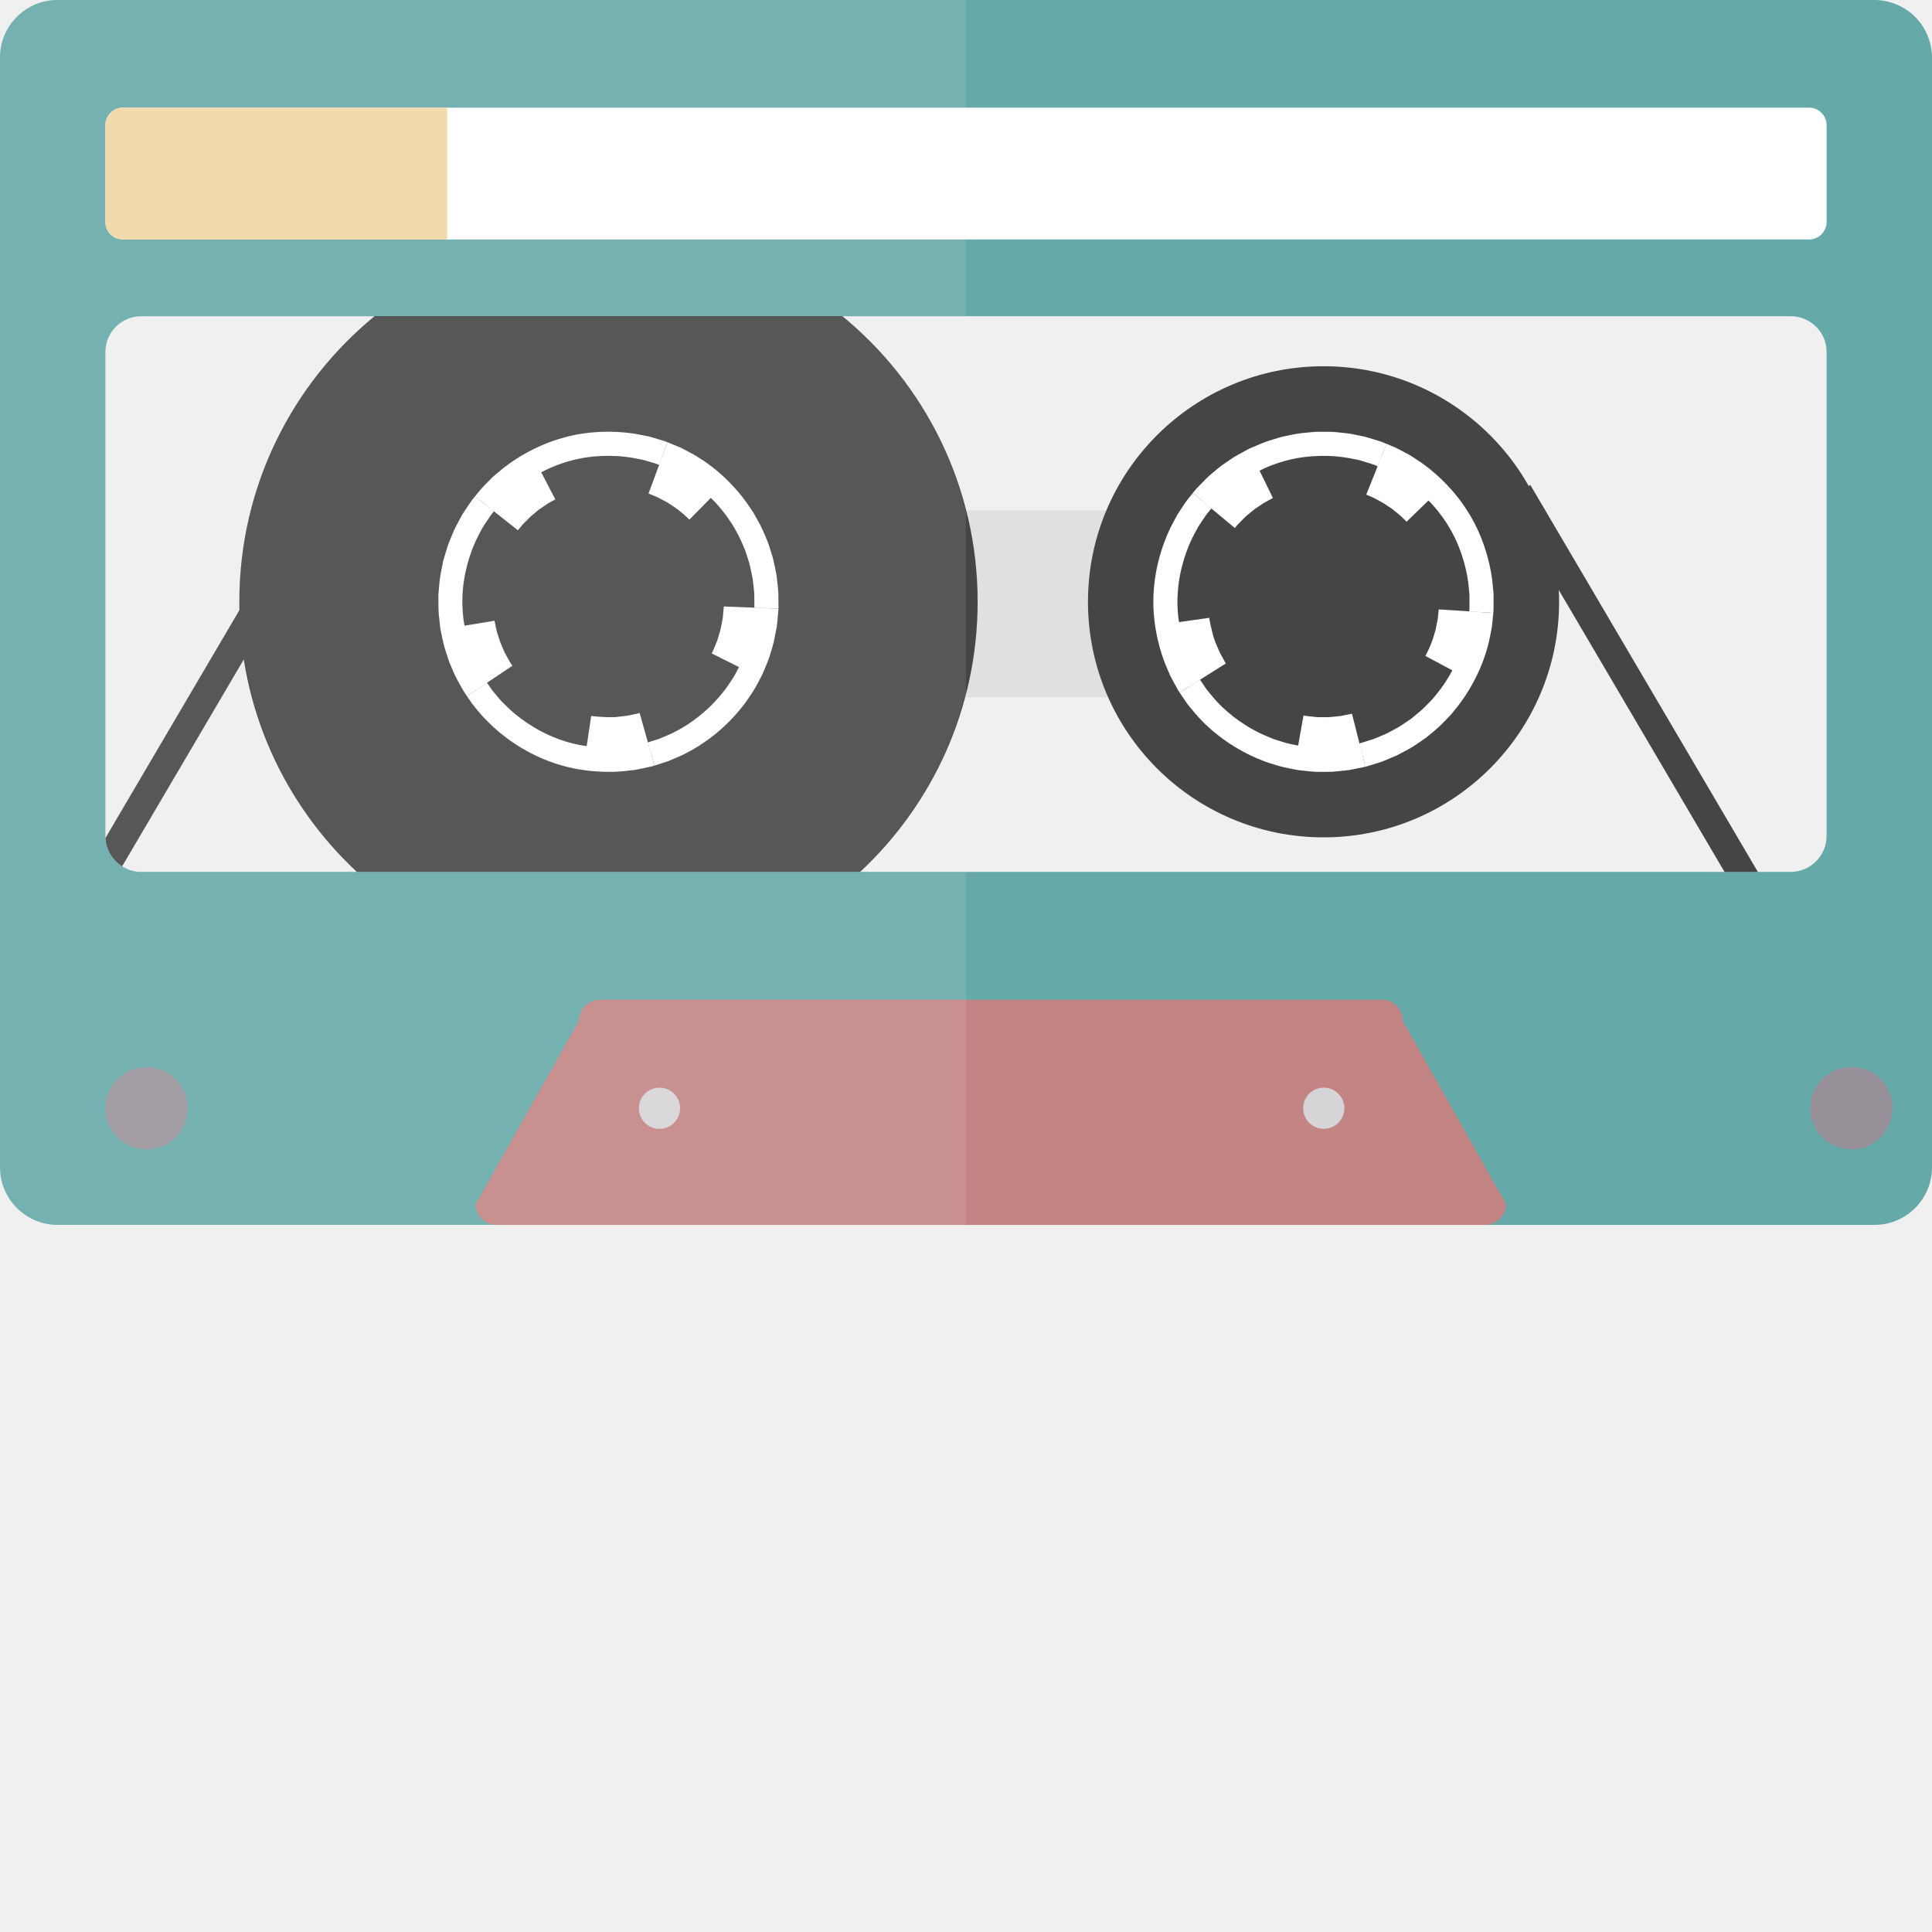
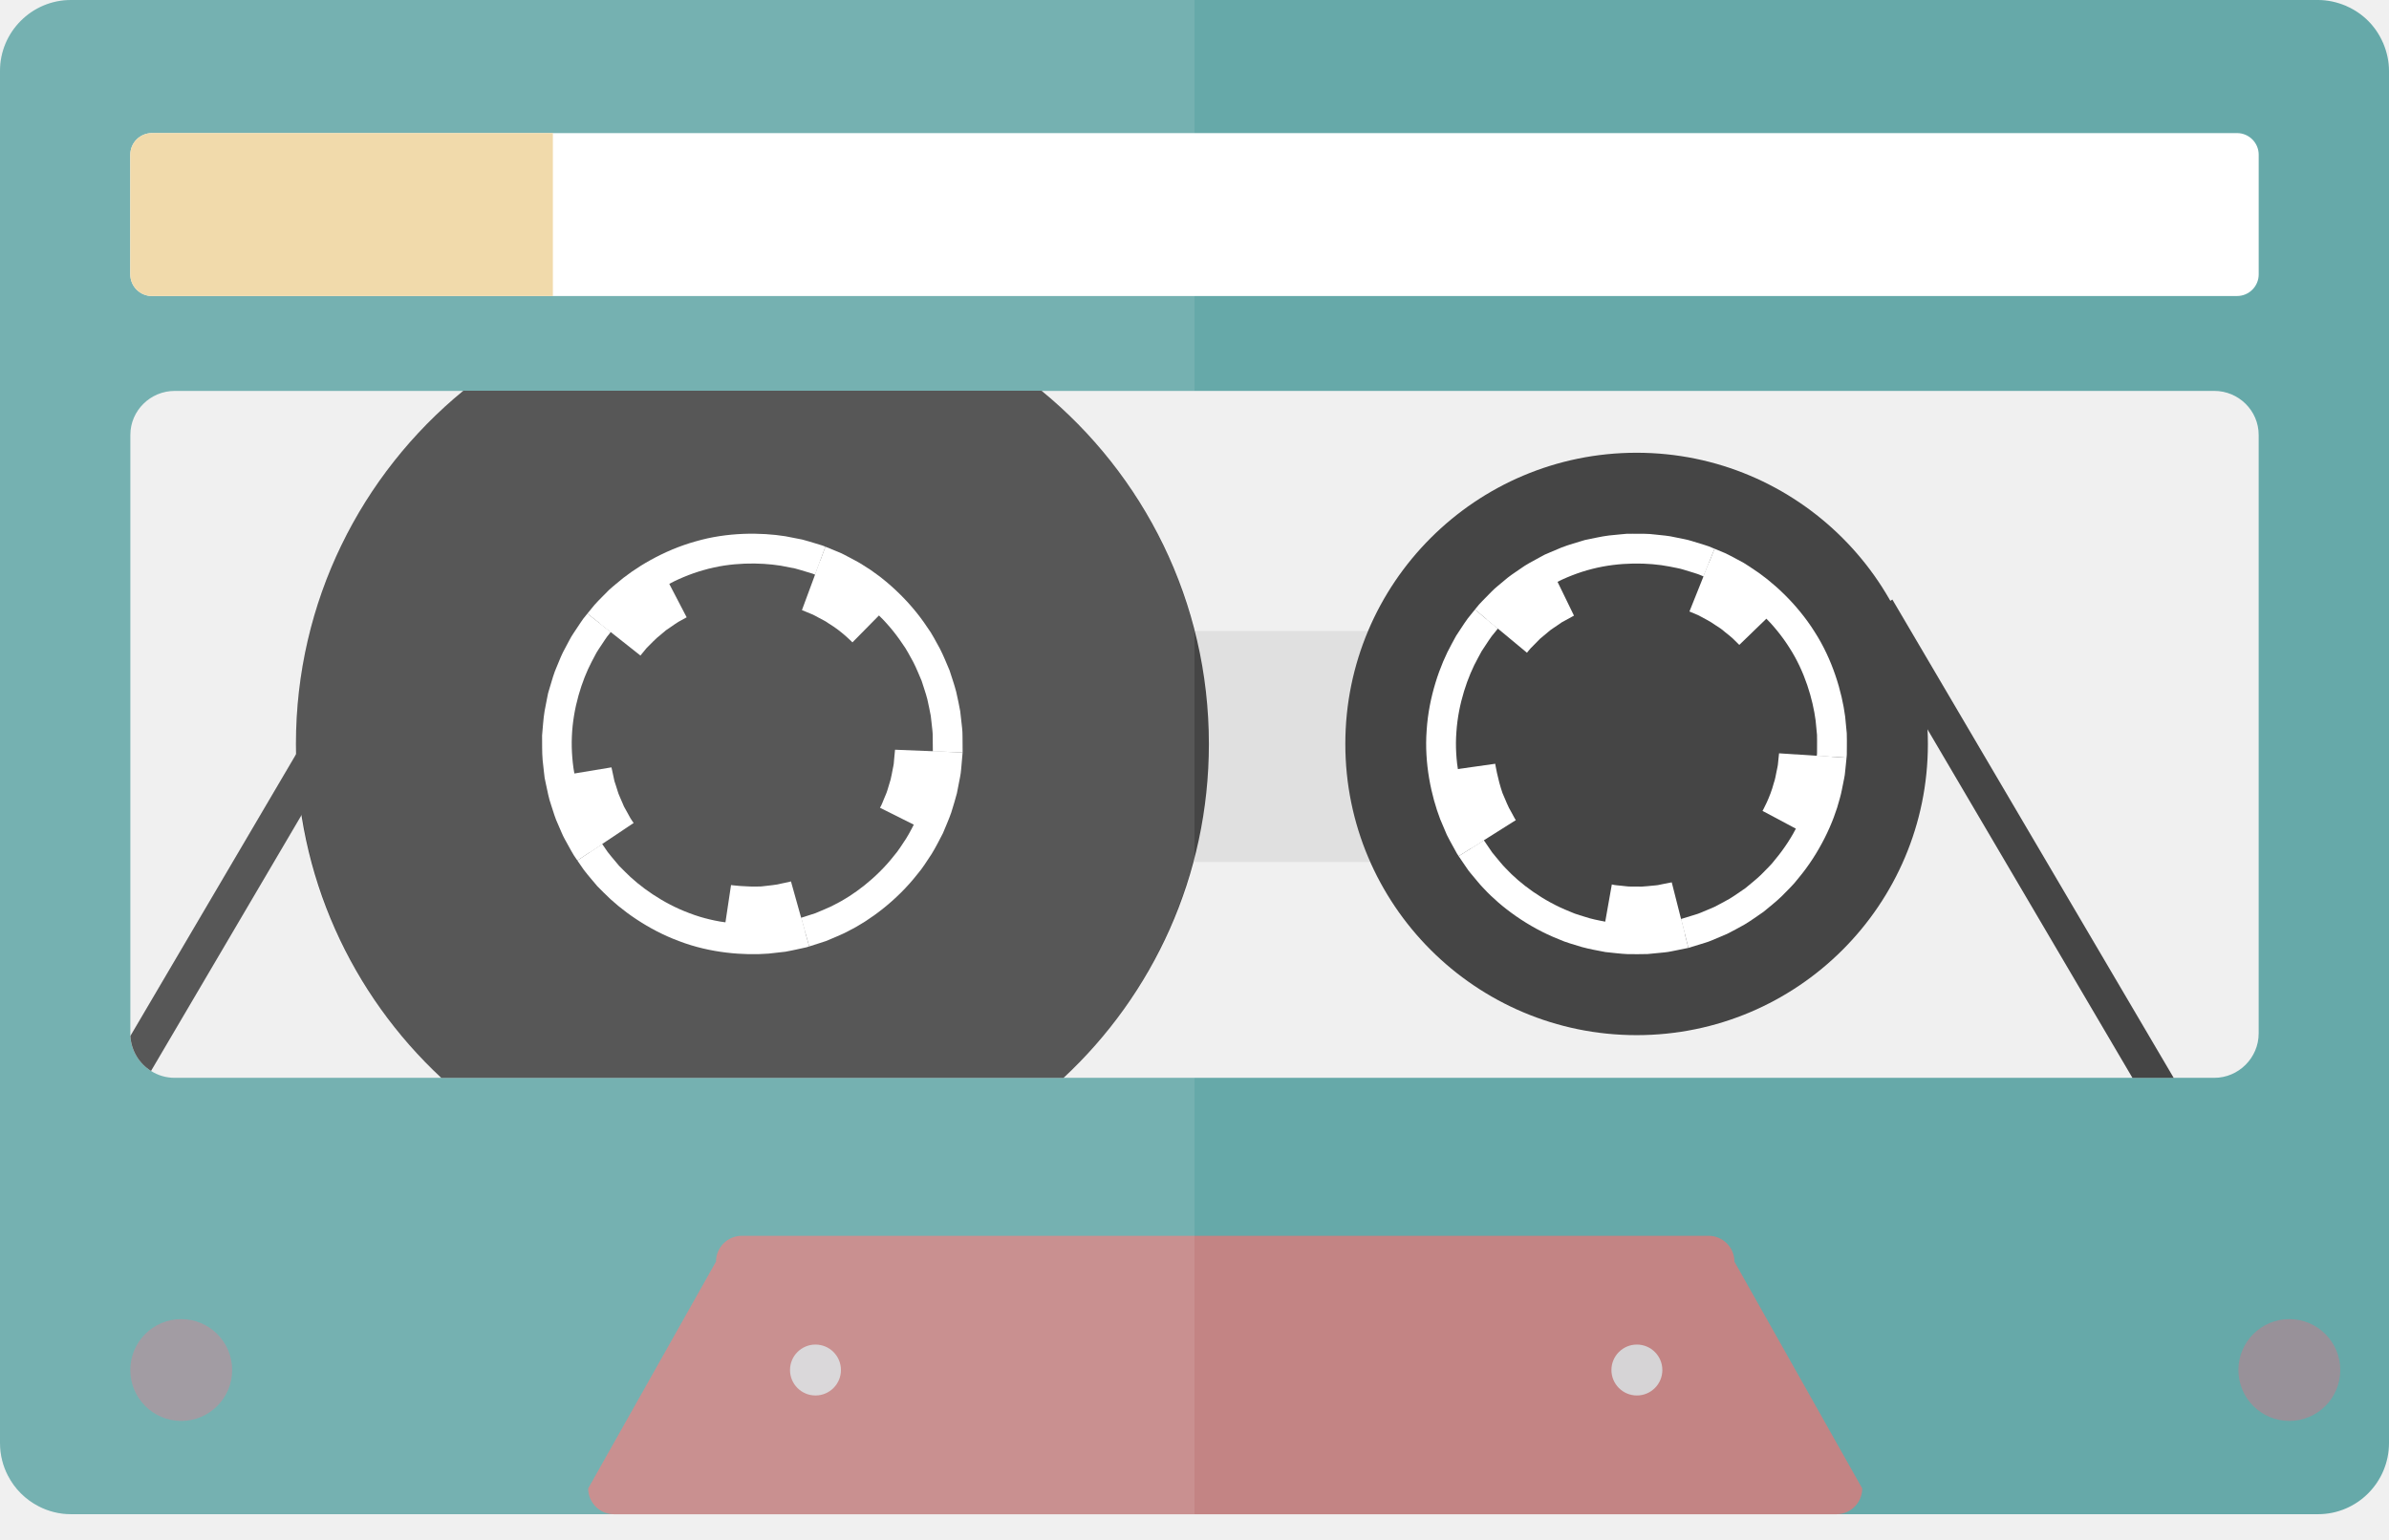
- <svg xmlns="http://www.w3.org/2000/svg" version="1.1" id="_x35_" viewBox="0 0 512 512" xml:space="preserve" fill="#000000">
+ <svg xmlns="http://www.w3.org/2000/svg" version="1.1" id="_x35_" viewBox="0 0 512 330" xml:space="preserve" fill="#000000">
  <g id="SVGRepo_bgCarrier" stroke-width="0" />
  <g id="SVGRepo_tracerCarrier" stroke-linecap="round" stroke-linejoin="round" />
  <g id="SVGRepo_iconCarrier">
    <g>
      <g>
        <path style="fill:#66A9A9;" d="M510.772,9.286c0,0,0-0.077-0.077-0.154c-1.535-3.53-4.297-6.293-7.828-7.827 c-0.077-0.077-0.154-0.077-0.154-0.077C500.873,0.46,498.878,0,496.806,0H15.194C6.829,0,0,6.83,0,15.195v294.139 c0,2.533,0.614,4.911,1.688,6.983c1.458,2.839,3.76,5.141,6.599,6.599c2.072,1.075,4.451,1.689,6.907,1.689h481.612 c8.364,0,15.194-6.83,15.194-15.271V15.195C512,13.123,511.54,11.127,510.772,9.286z M37.449,231.06 c-1.919,0-3.607-0.537-5.065-1.458c-2.532-1.612-4.297-4.374-4.451-7.521V93.238c0-5.218,4.297-9.439,9.516-9.439h437.103 c5.218,0,9.516,4.221,9.516,9.439v128.307c0,5.219-4.297,9.516-9.516,9.516H37.449z">
        </path>
        <path style="fill:#FFFFFF;" d="M479.445,63.458H32.555c-2.546,0-4.629-2.083-4.629-4.629V33.161c0-2.546,2.083-4.629,4.629-4.629 h446.89c2.546,0,4.629,2.083,4.629,4.629V58.83C484.074,61.375,481.991,63.458,479.445,63.458z">
        </path>
        <path style="fill:#F0D6A2;" d="M118.49,28.528v34.934H32.556c-2.553,0-4.635-2.083-4.635-4.635V33.163 c0-2.552,2.082-4.635,4.635-4.635H118.49z">
        </path>
        <rect x="228.796" y="135.274" style="fill:#E0E0E0;" width="73.282" height="49.522" />
        <path style="fill:#454545;" d="M259.084,159.485c0,28.267-11.987,53.727-31.149,71.581H94.575 c-19.162-17.854-31.149-43.315-31.149-71.581c0-30.527,13.981-57.778,35.873-75.721h123.912 C245.103,101.707,259.084,128.958,259.084,159.485z">
        </path>
        <circle style="fill:#454545;" cx="350.751" cy="159.484" r="62.426" />
        <g>
          <g>
            <path style="fill:#FFFFFF;" d="M171.701,196.746c0,0,0.724-0.232,1.991-0.638c0.316-0.102,0.667-0.214,1.049-0.337 c0.376-0.137,0.768-0.325,1.195-0.504c0.84-0.388,1.831-0.738,2.832-1.283c4.087-2.011,9.058-5.726,12.817-10.521 c1.012-1.14,1.764-2.472,2.615-3.701c0.793-1.267,1.43-2.601,2.104-3.854c0.529-1.322,1.107-2.577,1.53-3.812 c0.367-1.253,0.757-2.428,1.036-3.532c0.218-1.119,0.417-2.145,0.594-3.054c0.188-0.908,0.188-1.722,0.271-2.381 c0.12-1.324,0.188-2.081,0.188-2.081l6.383,0.259c0,0-0.077,0.88-0.212,2.42c-0.093,0.768-0.108,1.711-0.32,2.77 c-0.206,1.059-0.439,2.255-0.694,3.558c-0.323,1.288-0.769,2.66-1.207,4.119c-0.494,1.439-1.158,2.908-1.787,4.444 c-0.774,1.467-1.528,3.017-2.45,4.494c-0.98,1.44-1.877,2.978-3.044,4.313c-4.376,5.587-10.167,9.903-14.928,12.25 c-1.168,0.63-2.318,1.051-3.3,1.497c-0.498,0.208-0.957,0.422-1.395,0.582c-0.445,0.145-0.853,0.278-1.221,0.398 c-1.478,0.472-2.322,0.741-2.322,0.741L171.701,196.746z">
            </path>
            <path style="fill:#FFFFFF;" d="M188.595,173.159c0,0,0.096-0.178,0.266-0.488c0.167-0.312,0.329-0.793,0.567-1.35 c0.211-0.567,0.547-1.197,0.758-1.925c0.218-0.725,0.451-1.499,0.684-2.273c0.208-0.781,0.312-1.587,0.475-2.327 c0.067-0.373,0.163-0.728,0.202-1.075c0.03-0.348,0.057-0.676,0.082-0.98c0.116-1.212,0.193-2.02,0.193-2.02l11.292,0.457 c0,0-0.099,1.103-0.247,2.757c-0.039,0.413-0.081,0.861-0.126,1.335c-0.057,0.472-0.174,0.962-0.265,1.473 c-0.21,1.017-0.377,2.117-0.66,3.188c-0.319,1.063-0.638,2.125-0.938,3.12c-0.302,0.995-0.735,1.87-1.033,2.646 c-0.326,0.765-0.567,1.417-0.79,1.848c-0.227,0.429-0.356,0.674-0.356,0.674L188.595,173.159z">
            </path>
          </g>
          <g>
            <path style="fill:#FFFFFF;" d="M129.057,180.93c0,0,0.43,0.626,1.183,1.722c0.385,0.541,0.933,1.138,1.518,1.855 c0.298,0.355,0.614,0.733,0.948,1.131c0.354,0.379,0.754,0.753,1.156,1.156c3.176,3.256,8.216,6.873,13.938,8.984 c5.703,2.192,11.901,2.629,16.428,2.282c1.133-0.127,2.171-0.242,3.092-0.345c0.912-0.158,1.698-0.352,2.349-0.484 c0.65-0.14,1.161-0.25,1.509-0.325c0.34-0.104,0.522-0.16,0.522-0.16l1.725,6.151c0,0-0.212,0.064-0.61,0.184 c-0.406,0.089-1.001,0.219-1.759,0.385c-0.759,0.156-1.677,0.377-2.74,0.559c-1.073,0.12-2.283,0.257-3.603,0.405 c-5.267,0.41-12.471-0.108-19.13-2.66c-6.678-2.456-12.548-6.675-16.245-10.464c-0.468-0.469-0.93-0.908-1.341-1.35 c-0.39-0.462-0.76-0.9-1.108-1.312c-0.685-0.833-1.313-1.534-1.764-2.163c-0.879-1.275-1.382-2.003-1.382-2.003L129.057,180.93z ">
            </path>
            <path style="fill:#FFFFFF;" d="M156.671,189.737c0,0,3.225,0.438,6.476,0.295c1.605-0.209,3.226-0.303,4.398-0.637 c0.593-0.124,1.087-0.228,1.433-0.3c0.347-0.07,0.533-0.154,0.533-0.154l3.052,10.882c0,0-0.259,0.105-0.733,0.208 c-0.474,0.103-1.152,0.249-1.965,0.425c-1.614,0.429-3.828,0.614-6.031,0.858c-4.434,0.228-8.835-0.399-8.835-0.399 L156.671,189.737z">
            </path>
          </g>
          <g>
            <path style="fill:#FFFFFF;" d="M130.897,135.501c0,0-0.12,0.147-0.344,0.424c-0.226,0.275-0.565,0.674-0.917,1.24 c-0.368,0.554-0.815,1.227-1.327,1.998c-0.535,0.758-0.956,1.723-1.513,2.716c-2.109,4.03-4,9.941-4.237,16.036 c-0.257,6.094,1.149,12.139,2.925,16.327c0.475,1.035,0.817,2.031,1.289,2.829c0.448,0.81,0.839,1.517,1.161,2.099 c0.305,0.592,0.61,1.017,0.814,1.31c0.201,0.294,0.309,0.451,0.309,0.451l-5.313,3.546c0,0-0.125-0.183-0.358-0.525 c-0.235-0.342-0.587-0.839-0.948-1.526c-0.375-0.678-0.83-1.501-1.352-2.446c-0.541-0.935-0.957-2.087-1.504-3.297 c-0.572-1.203-0.979-2.587-1.445-4.038c-0.518-1.437-0.801-3.022-1.155-4.646c-0.085-0.407-0.17-0.817-0.256-1.23 c-0.049-0.419-0.099-0.84-0.149-1.265c-0.094-0.849-0.188-1.709-0.284-2.575c-0.148-1.734-0.087-3.506-0.116-5.272 c0.172-1.758,0.253-3.529,0.542-5.245c0.165-0.856,0.329-1.705,0.492-2.544c0.084-0.419,0.167-0.835,0.25-1.248 c0.119-0.405,0.238-0.807,0.355-1.205c0.484-1.59,0.895-3.147,1.527-4.538c0.583-1.408,1.1-2.755,1.767-3.908 c0.643-1.162,1.152-2.277,1.766-3.165c0.597-0.899,1.118-1.683,1.546-2.328c0.415-0.655,0.806-1.122,1.068-1.444 c0.261-0.323,0.4-0.495,0.4-0.495L130.897,135.501z">
            </path>
            <path style="fill:#FFFFFF;" d="M131.046,164.504c0,0,0.172,0.789,0.43,1.974c0.063,0.296,0.13,0.618,0.202,0.957 c0.109,0.33,0.223,0.678,0.341,1.038c0.26,0.711,0.417,1.513,0.769,2.243c0.32,0.743,0.64,1.486,0.94,2.182 c0.367,0.664,0.71,1.283,1.004,1.815c0.285,0.536,0.529,0.979,0.75,1.259c0.202,0.291,0.317,0.457,0.317,0.457l-9.399,6.275 c0,0-0.157-0.229-0.43-0.629c-0.291-0.389-0.635-0.99-1.032-1.721c-0.399-0.729-0.865-1.58-1.363-2.491 c-0.414-0.954-0.855-1.971-1.296-2.989c-0.463-1.009-0.719-2.097-1.062-3.078c-0.157-0.496-0.309-0.974-0.453-1.429 c-0.104-0.465-0.201-0.905-0.291-1.311c-0.347-1.627-0.578-2.712-0.578-2.712L131.046,164.504z">
            </path>
          </g>
          <g>
            <path style="fill:#FFFFFF;" d="M174.681,123.187c0,0-0.176-0.07-0.507-0.201c-0.341-0.103-0.842-0.254-1.478-0.446 c-0.639-0.184-1.406-0.441-2.302-0.673c-0.909-0.177-1.935-0.376-3.054-0.594c-4.484-0.712-10.698-0.778-16.558,0.945 c-5.875,1.64-11.191,4.838-14.62,7.826c-0.434,0.369-0.863,0.709-1.246,1.059c-0.365,0.37-0.711,0.72-1.036,1.05 c-0.642,0.667-1.236,1.218-1.663,1.726c-0.839,1.031-1.319,1.621-1.319,1.621l-5.008-3.964c0,0,0.56-0.686,1.539-1.885 c0.5-0.59,1.184-1.238,1.933-2.013c0.38-0.383,0.784-0.789,1.211-1.218c0.445-0.408,0.941-0.807,1.446-1.237 c3.992-3.478,10.183-7.208,17.038-9.116c6.843-2.005,14.066-1.938,19.283-1.104c1.304,0.255,2.499,0.488,3.558,0.695 c1.045,0.267,1.942,0.562,2.686,0.779c0.742,0.227,1.325,0.405,1.722,0.526c0.386,0.151,0.593,0.232,0.593,0.232 L174.681,123.187z">
            </path>
            <path style="fill:#FFFFFF;" d="M147.162,132.335c0,0-0.709,0.39-1.772,0.977c-0.527,0.301-1.087,0.742-1.721,1.159 c-0.314,0.214-0.637,0.436-0.967,0.661c-0.304,0.258-0.613,0.521-0.922,0.783c-1.296,0.983-2.369,2.207-3.242,3.053 c-0.77,0.939-1.284,1.565-1.284,1.565l-8.862-7.014c0,0,0.683-0.874,1.765-2.133c1.171-1.178,2.667-2.821,4.422-4.182 c0.425-0.355,0.851-0.709,1.27-1.058c0.447-0.312,0.887-0.619,1.314-0.916c0.863-0.578,1.642-1.16,2.359-1.577 c1.454-0.806,2.424-1.343,2.424-1.343L147.162,132.335z">
            </path>
          </g>
          <g>
            <path style="fill:#FFFFFF;" d="M199.923,161.05c0,0-0.007-0.76-0.019-2.089c-0.03-0.664,0.037-1.475-0.077-2.395 c-0.102-0.92-0.218-1.959-0.345-3.092c-0.189-1.123-0.482-2.325-0.747-3.604c-0.322-1.264-0.797-2.562-1.217-3.923 c-0.571-1.303-1.098-2.685-1.786-4.012c-0.748-1.294-1.391-2.682-2.307-3.9c-3.359-5.084-8.014-9.189-11.924-11.524 c-0.953-0.624-1.913-1.053-2.719-1.507c-0.411-0.213-0.787-0.432-1.15-0.599c-0.37-0.153-0.71-0.294-1.018-0.421 c-1.23-0.507-1.933-0.797-1.933-0.797l2.217-5.991c0,0,0.82,0.337,2.255,0.926c0.358,0.15,0.754,0.315,1.185,0.496 c0.424,0.195,0.864,0.445,1.344,0.693c0.943,0.524,2.055,1.037,3.169,1.759c4.556,2.724,9.978,7.494,13.888,13.417 c1.055,1.425,1.824,3.031,2.684,4.545c0.8,1.547,1.425,3.153,2.079,4.678c0.502,1.582,1.045,3.1,1.421,4.574 c0.318,1.489,0.652,2.893,0.87,4.203c0.148,1.32,0.283,2.53,0.403,3.603c0.125,1.073,0.064,2.014,0.095,2.787 c0.009,1.546,0.015,2.43,0.015,2.43L199.923,161.05z">
            </path>
            <path style="fill:#FFFFFF;" d="M182.689,137.709c0,0-2.262-2.359-5.05-4.033c-0.652-0.486-1.386-0.831-2.053-1.189 c-0.674-0.345-1.274-0.731-1.852-0.924c-1.12-0.464-1.867-0.772-1.867-0.772l3.923-10.599c0,0,1.025,0.423,2.563,1.057 c0.784,0.285,1.62,0.785,2.543,1.262c0.917,0.491,1.911,0.987,2.814,1.633c0.915,0.625,1.869,1.197,2.687,1.837 c0.806,0.655,1.559,1.266,2.204,1.79c0.662,0.505,1.127,1.023,1.48,1.355c0.345,0.34,0.543,0.534,0.543,0.534L182.689,137.709z">
            </path>
          </g>
        </g>
        <g>
          <g>
            <path style="fill:#FFFFFF;" d="M318.015,180.135c0,0,0.428,0.627,1.179,1.726c0.188,0.274,0.395,0.578,0.622,0.909 c0.239,0.321,0.53,0.644,0.824,1.002c0.611,0.695,1.229,1.545,2.037,2.349c3.093,3.344,8.07,7.05,13.739,9.286 c1.381,0.645,2.872,0.986,4.293,1.451c1.441,0.398,2.901,0.629,4.294,0.918c1.418,0.13,2.786,0.326,4.09,0.38 c1.306-0.006,2.543,0.034,3.68-0.014c1.134-0.111,2.174-0.212,3.096-0.301c0.924-0.079,1.704-0.311,2.359-0.419 c1.303-0.263,2.048-0.412,2.048-0.412l1.572,6.191c0,0-0.866,0.177-2.381,0.487c-0.762,0.129-1.671,0.384-2.746,0.483 c-1.074,0.104-2.286,0.221-3.609,0.35c-1.326,0.057-2.769,0.021-4.292,0.018c-1.52-0.063-3.117-0.281-4.769-0.445 c-1.626-0.324-3.327-0.604-5.006-1.067c-1.659-0.529-3.389-0.95-5.002-1.688c-6.603-2.602-12.391-6.921-15.997-10.816 c-0.937-0.941-1.669-1.923-2.377-2.737c-0.341-0.418-0.677-0.797-0.955-1.171c-0.266-0.384-0.51-0.738-0.73-1.057 c-0.873-1.282-1.372-2.015-1.372-2.015L318.015,180.135z">
            </path>
            <path style="fill:#FFFFFF;" d="M345.439,189.603c0,0,0.198,0.042,0.544,0.115c0.347,0.071,0.854,0.089,1.456,0.159 c0.604,0.04,1.303,0.183,2.061,0.178c0.758,0.003,1.566,0.005,2.373,0.008c0.808-0.023,1.611-0.153,2.366-0.208 c0.377-0.042,0.745-0.051,1.088-0.113c0.341-0.071,0.664-0.138,0.962-0.201c1.195-0.234,1.992-0.391,1.992-0.391l2.781,10.954 c0,0-1.085,0.22-2.713,0.55c-0.408,0.08-0.848,0.168-1.315,0.26c-0.469,0.08-0.972,0.108-1.488,0.166 c-1.035,0.088-2.136,0.242-3.243,0.276c-1.109-0.003-2.218-0.006-3.258-0.009c-1.04-0.006-2.002-0.171-2.831-0.236 c-0.826-0.094-1.52-0.139-1.996-0.231c-0.476-0.095-0.748-0.149-0.748-0.149L345.439,189.603z">
            </path>
          </g>
          <g>
            <path style="fill:#FFFFFF;" d="M321.017,134.751c0,0-0.478,0.591-1.314,1.625c-0.409,0.524-0.825,1.219-1.345,1.984 c-0.255,0.386-0.527,0.798-0.813,1.231c-0.263,0.447-0.507,0.937-0.779,1.438c-2.215,3.973-4.246,9.834-4.637,15.921 c-0.475,6.09,0.874,12.157,2.497,16.396c0.444,1.05,0.851,2.012,1.212,2.865c0.411,0.829,0.822,1.526,1.134,2.113 c0.319,0.583,0.57,1.042,0.742,1.354c0.197,0.296,0.302,0.455,0.302,0.455l-5.403,3.407c0,0-0.122-0.185-0.35-0.532 c-0.201-0.364-0.496-0.897-0.871-1.576c-0.366-0.683-0.839-1.5-1.316-2.467c-0.421-0.993-0.896-2.115-1.415-3.338 c-1.895-4.932-3.452-11.985-2.904-19.095c0.45-7.102,2.821-13.93,5.399-18.554c0.316-0.583,0.605-1.151,0.911-1.671 c0.331-0.506,0.646-0.985,0.942-1.436c0.603-0.893,1.096-1.696,1.57-2.307c0.971-1.206,1.526-1.895,1.526-1.895L321.017,134.751 z">
            </path>
            <path style="fill:#FFFFFF;" d="M320.448,163.731c0,0,0.5,3.216,1.563,6.291c0.658,1.479,1.211,3.006,1.865,4.033 c0.288,0.533,0.528,0.977,0.697,1.289c0.166,0.312,0.3,0.467,0.3,0.467l-9.56,6.028c0,0-0.175-0.218-0.409-0.643 c-0.234-0.425-0.567-1.033-0.968-1.762c-0.872-1.425-1.68-3.494-2.541-5.536c-1.483-4.185-2.137-8.582-2.137-8.582 L320.448,163.731z">
            </path>
          </g>
          <g>
            <path style="fill:#FFFFFF;" d="M365.085,123.564c0,0-0.175-0.073-0.505-0.209c-0.328-0.138-0.807-0.35-1.449-0.526 c-0.636-0.195-1.408-0.431-2.293-0.702c-0.879-0.297-1.924-0.425-3.035-0.676c-4.464-0.873-10.669-1-16.579,0.511 c-5.914,1.491-11.308,4.562-14.815,7.458c-0.857,0.751-1.713,1.362-2.345,2.042c-0.649,0.661-1.215,1.237-1.68,1.712 c-0.482,0.461-0.801,0.875-1.024,1.153c-0.224,0.277-0.344,0.424-0.344,0.424l-4.914-4.081c0,0,0.14-0.172,0.402-0.493 c0.261-0.323,0.637-0.801,1.192-1.343c0.543-0.553,1.202-1.224,1.958-1.994c0.742-0.785,1.728-1.512,2.732-2.382 c0.991-0.89,2.201-1.675,3.458-2.536c1.229-0.906,2.668-1.63,4.124-2.432c0.366-0.197,0.734-0.396,1.106-0.596 c0.387-0.166,0.777-0.334,1.17-0.503c0.788-0.332,1.584-0.668,2.387-1.007c1.62-0.637,3.336-1.083,5.02-1.613 c1.734-0.337,3.454-0.763,5.182-0.976c0.868-0.085,1.729-0.17,2.579-0.254c0.426-0.039,0.849-0.077,1.268-0.116 c0.422-0.001,0.841-0.002,1.256-0.003c1.662,0.011,3.271-0.04,4.785,0.17c1.515,0.157,2.954,0.269,4.249,0.58 c1.297,0.286,2.51,0.454,3.537,0.791c1.032,0.316,1.931,0.591,2.672,0.818c0.747,0.211,1.306,0.452,1.689,0.612 c0.383,0.157,0.588,0.242,0.588,0.242L365.085,123.564z">
            </path>
            <path style="fill:#FFFFFF;" d="M337.328,131.975c0,0-0.707,0.39-1.769,0.975c-0.267,0.144-0.555,0.301-0.86,0.467 c-0.285,0.198-0.586,0.407-0.897,0.623c-0.607,0.451-1.331,0.831-1.931,1.377c-0.62,0.518-1.241,1.036-1.823,1.522 c-0.532,0.541-1.028,1.046-1.453,1.48c-0.433,0.426-0.788,0.786-0.993,1.078c-0.221,0.277-0.348,0.435-0.348,0.435l-8.694-7.221 c0,0,0.175-0.215,0.48-0.591c0.29-0.39,0.768-0.891,1.356-1.48c0.585-0.59,1.268-1.279,1.999-2.017 c0.796-0.668,1.646-1.381,2.495-2.094c0.835-0.732,1.805-1.287,2.647-1.896c0.43-0.292,0.846-0.574,1.24-0.842 c0.417-0.231,0.81-0.45,1.174-0.652c1.461-0.796,2.435-1.327,2.435-1.327L337.328,131.975z">
            </path>
          </g>
          <g>
            <path style="fill:#FFFFFF;" d="M389.371,162.02c0,0,0.017-0.189,0.048-0.544c0.001-0.356,0.003-0.879,0.006-1.544 c-0.006-0.665,0.022-1.474-0.011-2.398c-0.09-0.922-0.191-1.962-0.301-3.096c-0.596-4.501-2.304-10.475-5.627-15.602 c-3.247-5.163-7.828-9.347-11.67-11.782c-0.478-0.31-0.926-0.625-1.37-0.892c-0.458-0.244-0.893-0.476-1.302-0.694 c-0.822-0.425-1.52-0.837-2.129-1.103c-1.228-0.51-1.93-0.802-1.93-0.802l2.372-5.931c0,0,0.816,0.341,2.245,0.938 c0.708,0.311,1.524,0.782,2.48,1.279c0.475,0.255,0.98,0.527,1.513,0.813c0.518,0.311,1.042,0.672,1.598,1.034 c4.471,2.835,9.812,7.706,13.595,13.732c3.872,5.988,5.868,12.93,6.556,18.168c0.128,1.322,0.244,2.534,0.348,3.608 c0.042,1.078,0.015,2.021,0.02,2.797c-0.006,0.775-0.011,1.385-0.014,1.8c-0.035,0.414-0.054,0.634-0.054,0.634L389.371,162.02z ">
            </path>
            <path style="fill:#FFFFFF;" d="M372.756,138.25c0,0-0.577-0.568-1.441-1.42c-0.439-0.419-1.021-0.83-1.601-1.319 c-0.295-0.239-0.6-0.486-0.91-0.738c-0.334-0.218-0.674-0.44-1.013-0.661c-1.312-0.962-2.791-1.641-3.85-2.237 c-1.12-0.471-1.867-0.784-1.867-0.784l4.197-10.493c0,0,1.032,0.406,2.549,1.083c1.462,0.787,3.464,1.752,5.269,3.047 c0.461,0.307,0.922,0.613,1.376,0.915c0.427,0.34,0.846,0.674,1.252,0.998c0.8,0.662,1.58,1.243,2.184,1.812 c1.187,1.164,1.979,1.94,1.979,1.94L372.756,138.25z">
            </path>
          </g>
          <g>
            <path style="fill:#FFFFFF;" d="M360.276,197.009c0,0,0.726-0.224,1.997-0.615c0.628-0.218,1.424-0.385,2.273-0.757 c0.853-0.361,1.816-0.768,2.866-1.212c1.022-0.501,2.091-1.125,3.241-1.743c1.121-0.669,2.229-1.494,3.413-2.285 c1.086-0.919,2.26-1.818,3.336-2.855c1.027-1.086,2.175-2.097,3.081-3.323c3.915-4.669,6.523-10.301,7.646-14.715 c0.326-1.092,0.464-2.134,0.669-3.036c0.087-0.455,0.189-0.877,0.246-1.273c0.041-0.399,0.079-0.765,0.114-1.095 c0.135-1.324,0.213-2.079,0.213-2.079l6.374,0.417c0,0-0.089,0.882-0.245,2.426c-0.042,0.385-0.088,0.812-0.138,1.277 c-0.066,0.462-0.18,0.955-0.281,1.486c-0.233,1.053-0.408,2.265-0.783,3.539c-1.312,5.143-4.339,11.701-8.901,17.137 c-1.065,1.418-2.386,2.612-3.591,3.869c-1.255,1.207-2.616,2.265-3.891,3.326c-1.374,0.933-2.673,1.886-3.98,2.666 c-1.336,0.729-2.588,1.45-3.781,2.032c-1.223,0.518-2.344,0.993-3.338,1.414c-0.992,0.426-1.912,0.635-2.644,0.885 c-1.479,0.45-2.325,0.707-2.325,0.707L360.276,197.009z">
            </path>
            <path style="fill:#FFFFFF;" d="M377.734,173.836c0,0,1.616-2.841,2.425-5.99c0.281-0.763,0.402-1.565,0.555-2.307 c0.138-0.745,0.337-1.429,0.357-2.038c0.125-1.206,0.208-2.009,0.208-2.009l11.277,0.738c0,0-0.113,1.103-0.282,2.759 c-0.05,0.833-0.29,1.776-0.485,2.798c-0.209,1.018-0.401,2.112-0.763,3.163c-0.339,1.055-0.615,2.132-0.995,3.098 c-0.398,0.96-0.769,1.855-1.087,2.623c-0.296,0.778-0.659,1.371-0.877,1.804c-0.228,0.428-0.358,0.672-0.358,0.672 L377.734,173.836z">
            </path>
          </g>
        </g>
        <g>
          <path style="fill:#454545;" d="M93.509,125.597L32.365,229.585c-2.527-1.587-4.254-4.343-4.419-7.505l58.997-100.344 L93.509,125.597z">
          </path>
        </g>
        <g>
          <polygon style="fill:#454545;" points="457.02,231.07 399.001,132.39 405.566,128.53 465.858,231.07 " />
        </g>
        <path style="fill:#C38484;" d="M393.574,324.619H131.587c-3.042,0-5.531-2.489-5.531-5.531l27.394-48.632 c0-3.042,2.489-5.531,5.531-5.531H366.18c3.042,0,5.531,2.489,5.531,5.531l27.394,48.632 C399.106,322.13,396.616,324.619,393.574,324.619z">
        </path>
        <circle style="fill:#989199;" cx="38.841" cy="293.698" r="10.915" />
        <circle style="fill:#D6D4D6;" cx="174.77" cy="293.698" r="5.457" />
        <circle style="fill:#D6D4D6;" cx="350.811" cy="293.698" r="5.457" />
        <circle style="fill:#989199;" cx="490.641" cy="293.698" r="10.915" />
      </g>
      <path style="opacity:0.1;fill:#FFFFFF;" d="M227.941,231.06c13.214-12.313,22.891-28.293,27.702-46.265H256v-49.522h-0.033 c-5.229-20.506-16.849-38.455-32.717-51.475H256V0H15.194C6.829,0,0,6.83,0,15.195v294.139c0,2.533,0.614,4.911,1.688,6.983 c1.458,2.839,3.76,5.141,6.599,6.599c2.072,1.075,4.451,1.689,6.907,1.689h116.322c0.025,0,0.046,0.014,0.072,0.014H256V231.06 H227.941z M37.449,231.06c-1.919,0-3.607-0.537-5.065-1.458c-0.249-0.158-0.451-0.375-0.685-0.555 c0.228,0.173,0.423,0.385,0.667,0.537l32.351-55.021c3.437,22.156,14.18,41.892,29.852,56.497H37.449z M63.426,159.485 c0,0.697,0.095,1.37,0.109,2.064L27.946,222.08c0.082,1.581,0.555,3.059,1.323,4.342c-0.779-1.287-1.26-2.765-1.337-4.34V93.238 c0-5.218,4.297-9.439,9.516-9.439h61.812C77.392,101.742,63.426,128.977,63.426,159.485z">
      </path>
    </g>
  </g>
</svg>
